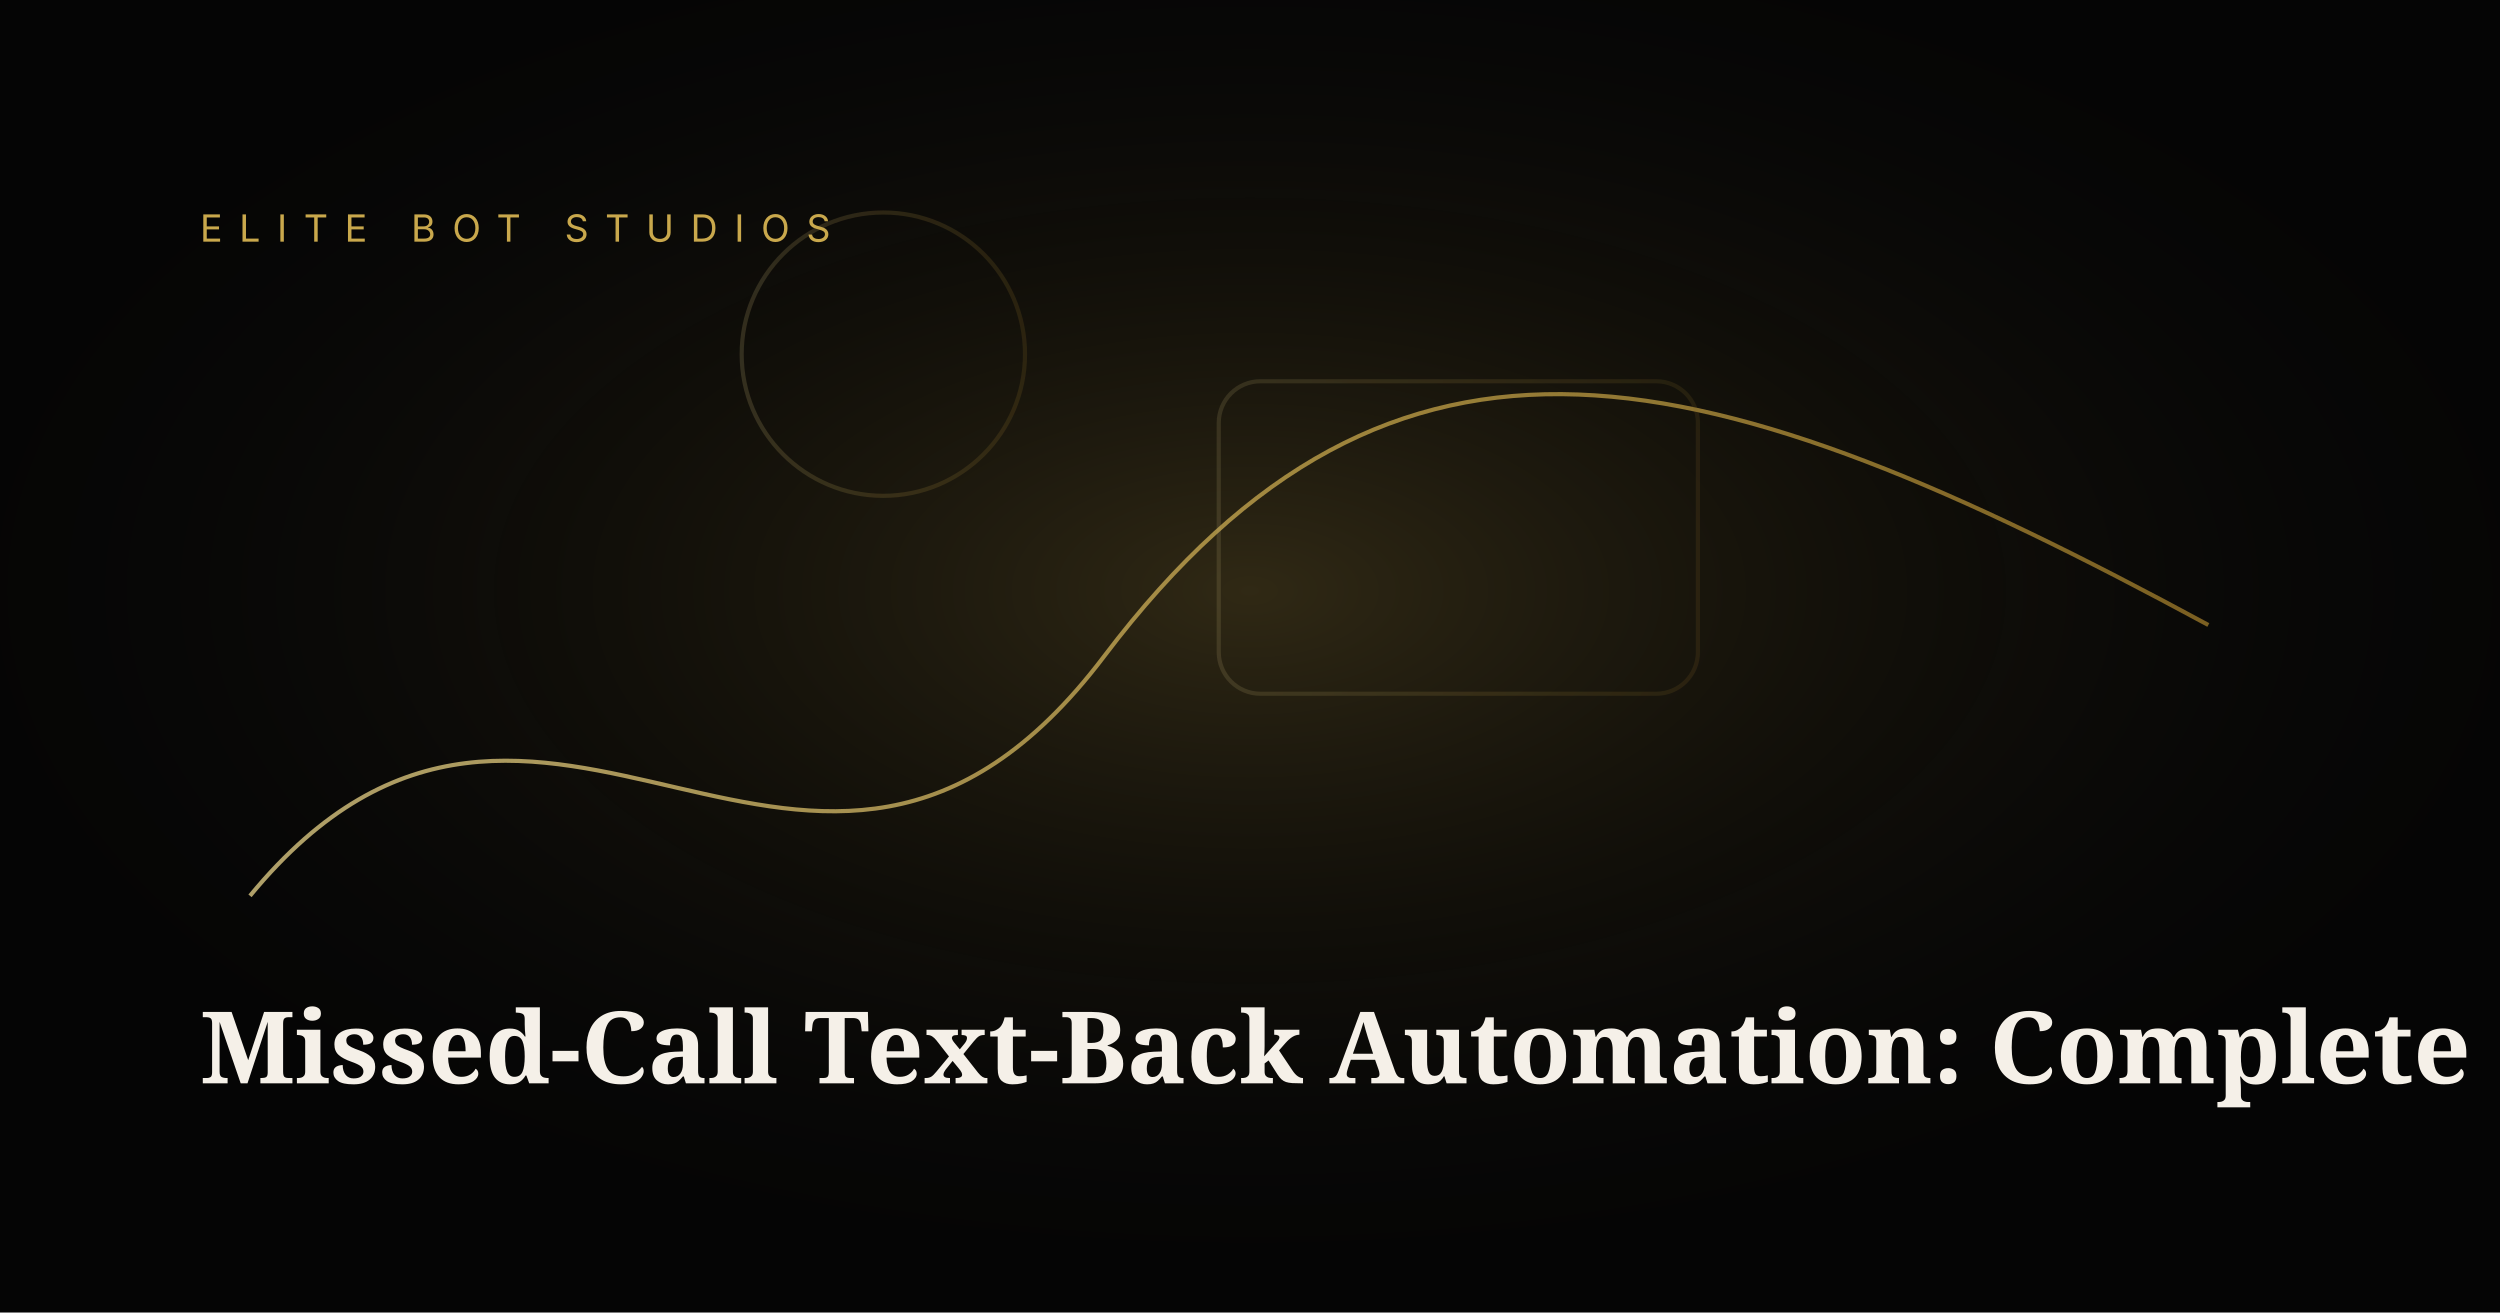
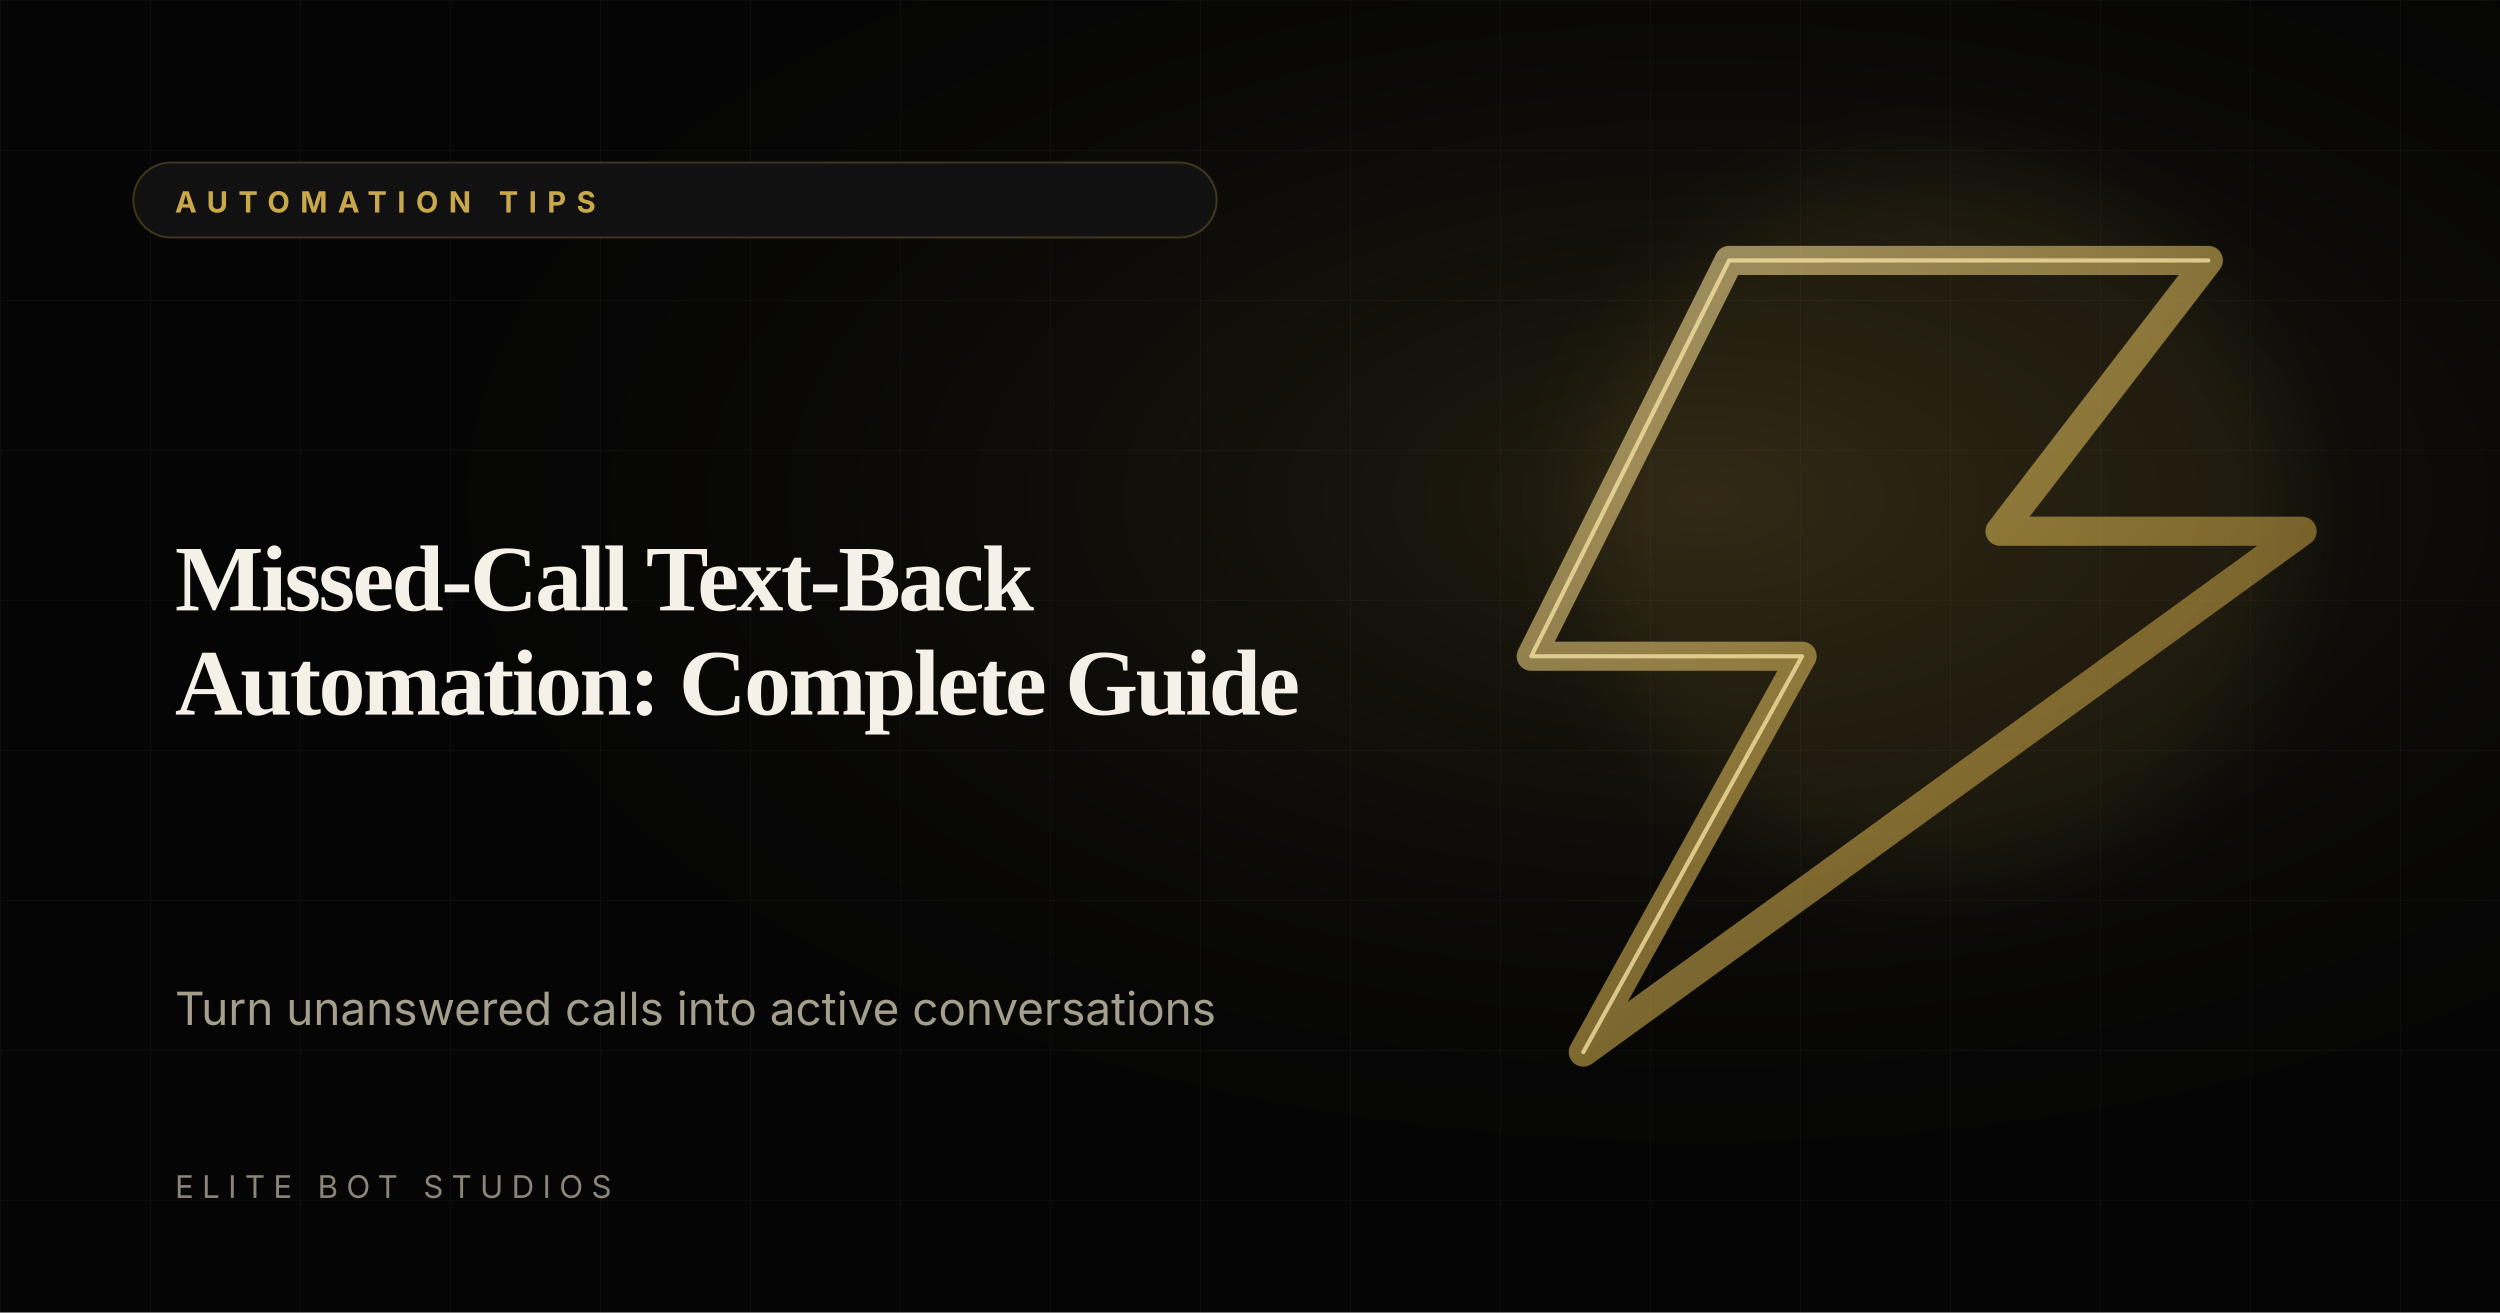
- <svg xmlns="http://www.w3.org/2000/svg" width="1200" height="630" viewBox="0 0 1200 630" role="img" aria-labelledby="t d">
+ <svg xmlns="http://www.w3.org/2000/svg" width="1200" height="630" viewBox="0 0 1200 630" role="img" aria-labelledby="title desc">
  <defs>
-     <linearGradient id="g" x1="0" x2="1">
-       <stop offset="0" stop-color="#e8d48b" />
-       <stop offset="0.55" stop-color="#c9a84c" />
-       <stop offset="1" stop-color="#a07c2a" />
+     <linearGradient id="gold" x1="0" y1="0" x2="1" y2="1">
+       <stop offset="0" stop-color="#f4dfa0" />
+       <stop offset="0.5" stop-color="#c9a84c" />
+       <stop offset="1" stop-color="#8f6b24" />
    </linearGradient>
-     <radialGradient id="r" cx="50%" cy="45%" r="55%">
-       <stop offset="0" stop-color="#c9a84c" stop-opacity="0.22" />
+     <radialGradient id="spot" cx="68%" cy="38%" r="56%">
+       <stop offset="0" stop-color="#c9a84c" stop-opacity="0.16" />
      <stop offset="1" stop-color="#050505" stop-opacity="0" />
    </radialGradient>
+     <filter id="soft">
+       <feGaussianBlur stdDeviation="18" />
+     </filter>
+     <pattern id="grid" width="72" height="72" patternUnits="userSpaceOnUse">
+       <path d="M72 0H0V72" fill="none" stroke="#ffffff" stroke-opacity="0.035" stroke-width="1" />
+     </pattern>
  </defs>
  <rect width="1200" height="630" fill="#050505" />
-   <rect width="1200" height="630" fill="url(#r)" />
-   <g fill="none" stroke="url(#g)" stroke-width="2" opacity="0.75">
-     <path d="M120 430 C260 260 390 500 530 315 S820 170 1060 300" />
-     <path d="M120 470 H1080" opacity="0.35" />
-     <circle cx="424" cy="170" r="68" opacity="0.22" />
-     <rect x="585" y="183" width="230" height="150" rx="20" opacity="0.18" />
-   </g>
-   <text x="96" y="116" fill="#c9a84c" font-family="Inter, Arial" font-size="18" letter-spacing="8">ELITE BOT STUDIOS</text>
-   <text x="96" y="520" fill="#f5f0e8" font-family="Georgia, serif" font-size="48" font-weight="700">Missed-Call Text-Back Automation: Complete Guide</text>
+   <rect width="1200" height="630" fill="url(#grid)" />
+   <rect width="1200" height="630" fill="url(#spot)" />
+   <circle cx="930" cy="250" r="170" fill="#c9a84c" opacity="0.08" filter="url(#soft)" />
+   <path d="M830 125h230L960 255h145L760 505l105-190H735z" fill="none" stroke="url(#gold)" stroke-width="14" stroke-linejoin="round" opacity="0.62" />
+   <path d="M760 505 865 315H735l95-190h230" fill="none" stroke="#f4dfa0" stroke-width="2" stroke-linecap="round" stroke-linejoin="round" opacity="0.8" />
+   <rect x="64" y="78" width="520" height="36" rx="18" fill="#111111" stroke="#c9a84c" stroke-opacity="0.26" />
+   <text x="84" y="102" fill="#c9a84c" font-family="Inter, Arial, sans-serif" font-size="14" font-weight="700" letter-spacing="5">AUTOMATION TIPS</text>
+   <text fill="#f5f0e8" font-family="Georgia, 'Times New Roman', serif" font-size="45" font-weight="700" letter-spacing="-1.2">
+     <tspan x="84" y="293">Missed-Call Text-Back</tspan>
+     <tspan x="84" y="343">Automation: Complete Guide</tspan>
+   </text>
+   <text x="84" y="492" fill="#a49e8d" font-family="Inter, Arial, sans-serif" font-size="22">Turn unanswered calls into active conversations</text>
+   <path d="M84 535h250" stroke="url(#gold)" stroke-width="2" opacity="0.8" />
+   <text x="84" y="575" fill="#8a8578" font-family="Inter, Arial, sans-serif" font-size="15" letter-spacing="4">ELITE BOT STUDIOS</text>
</svg>
